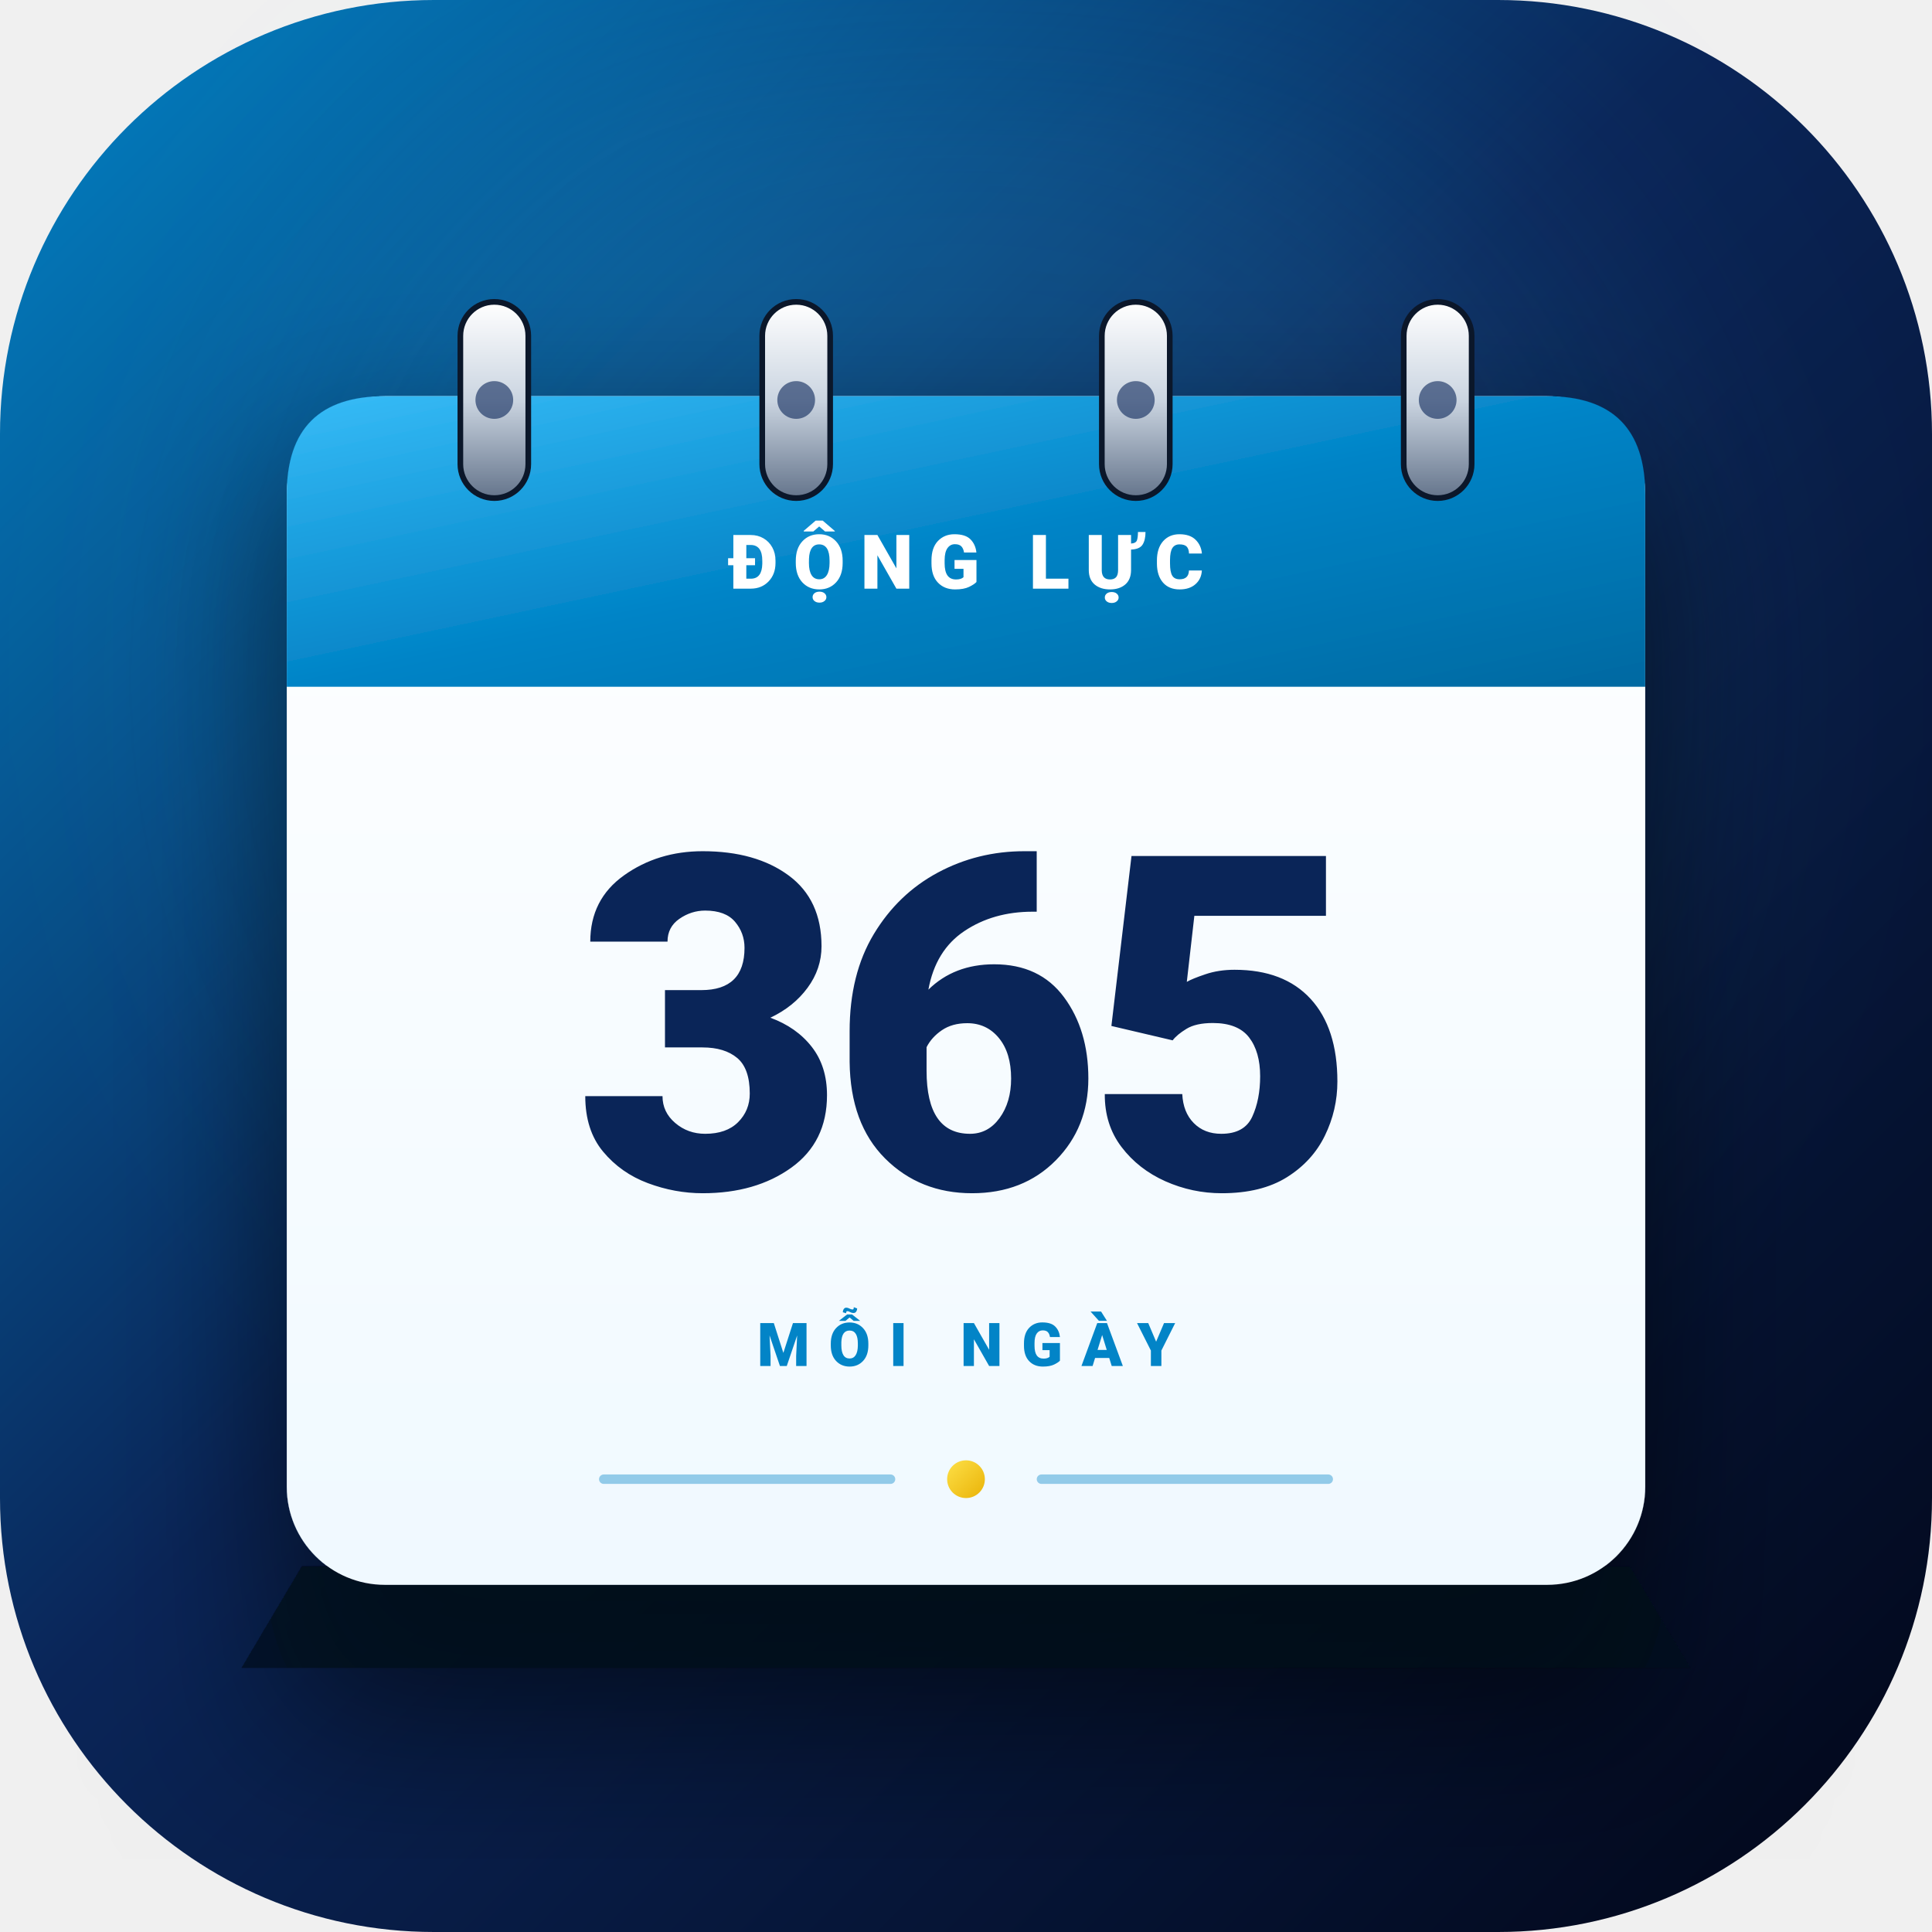
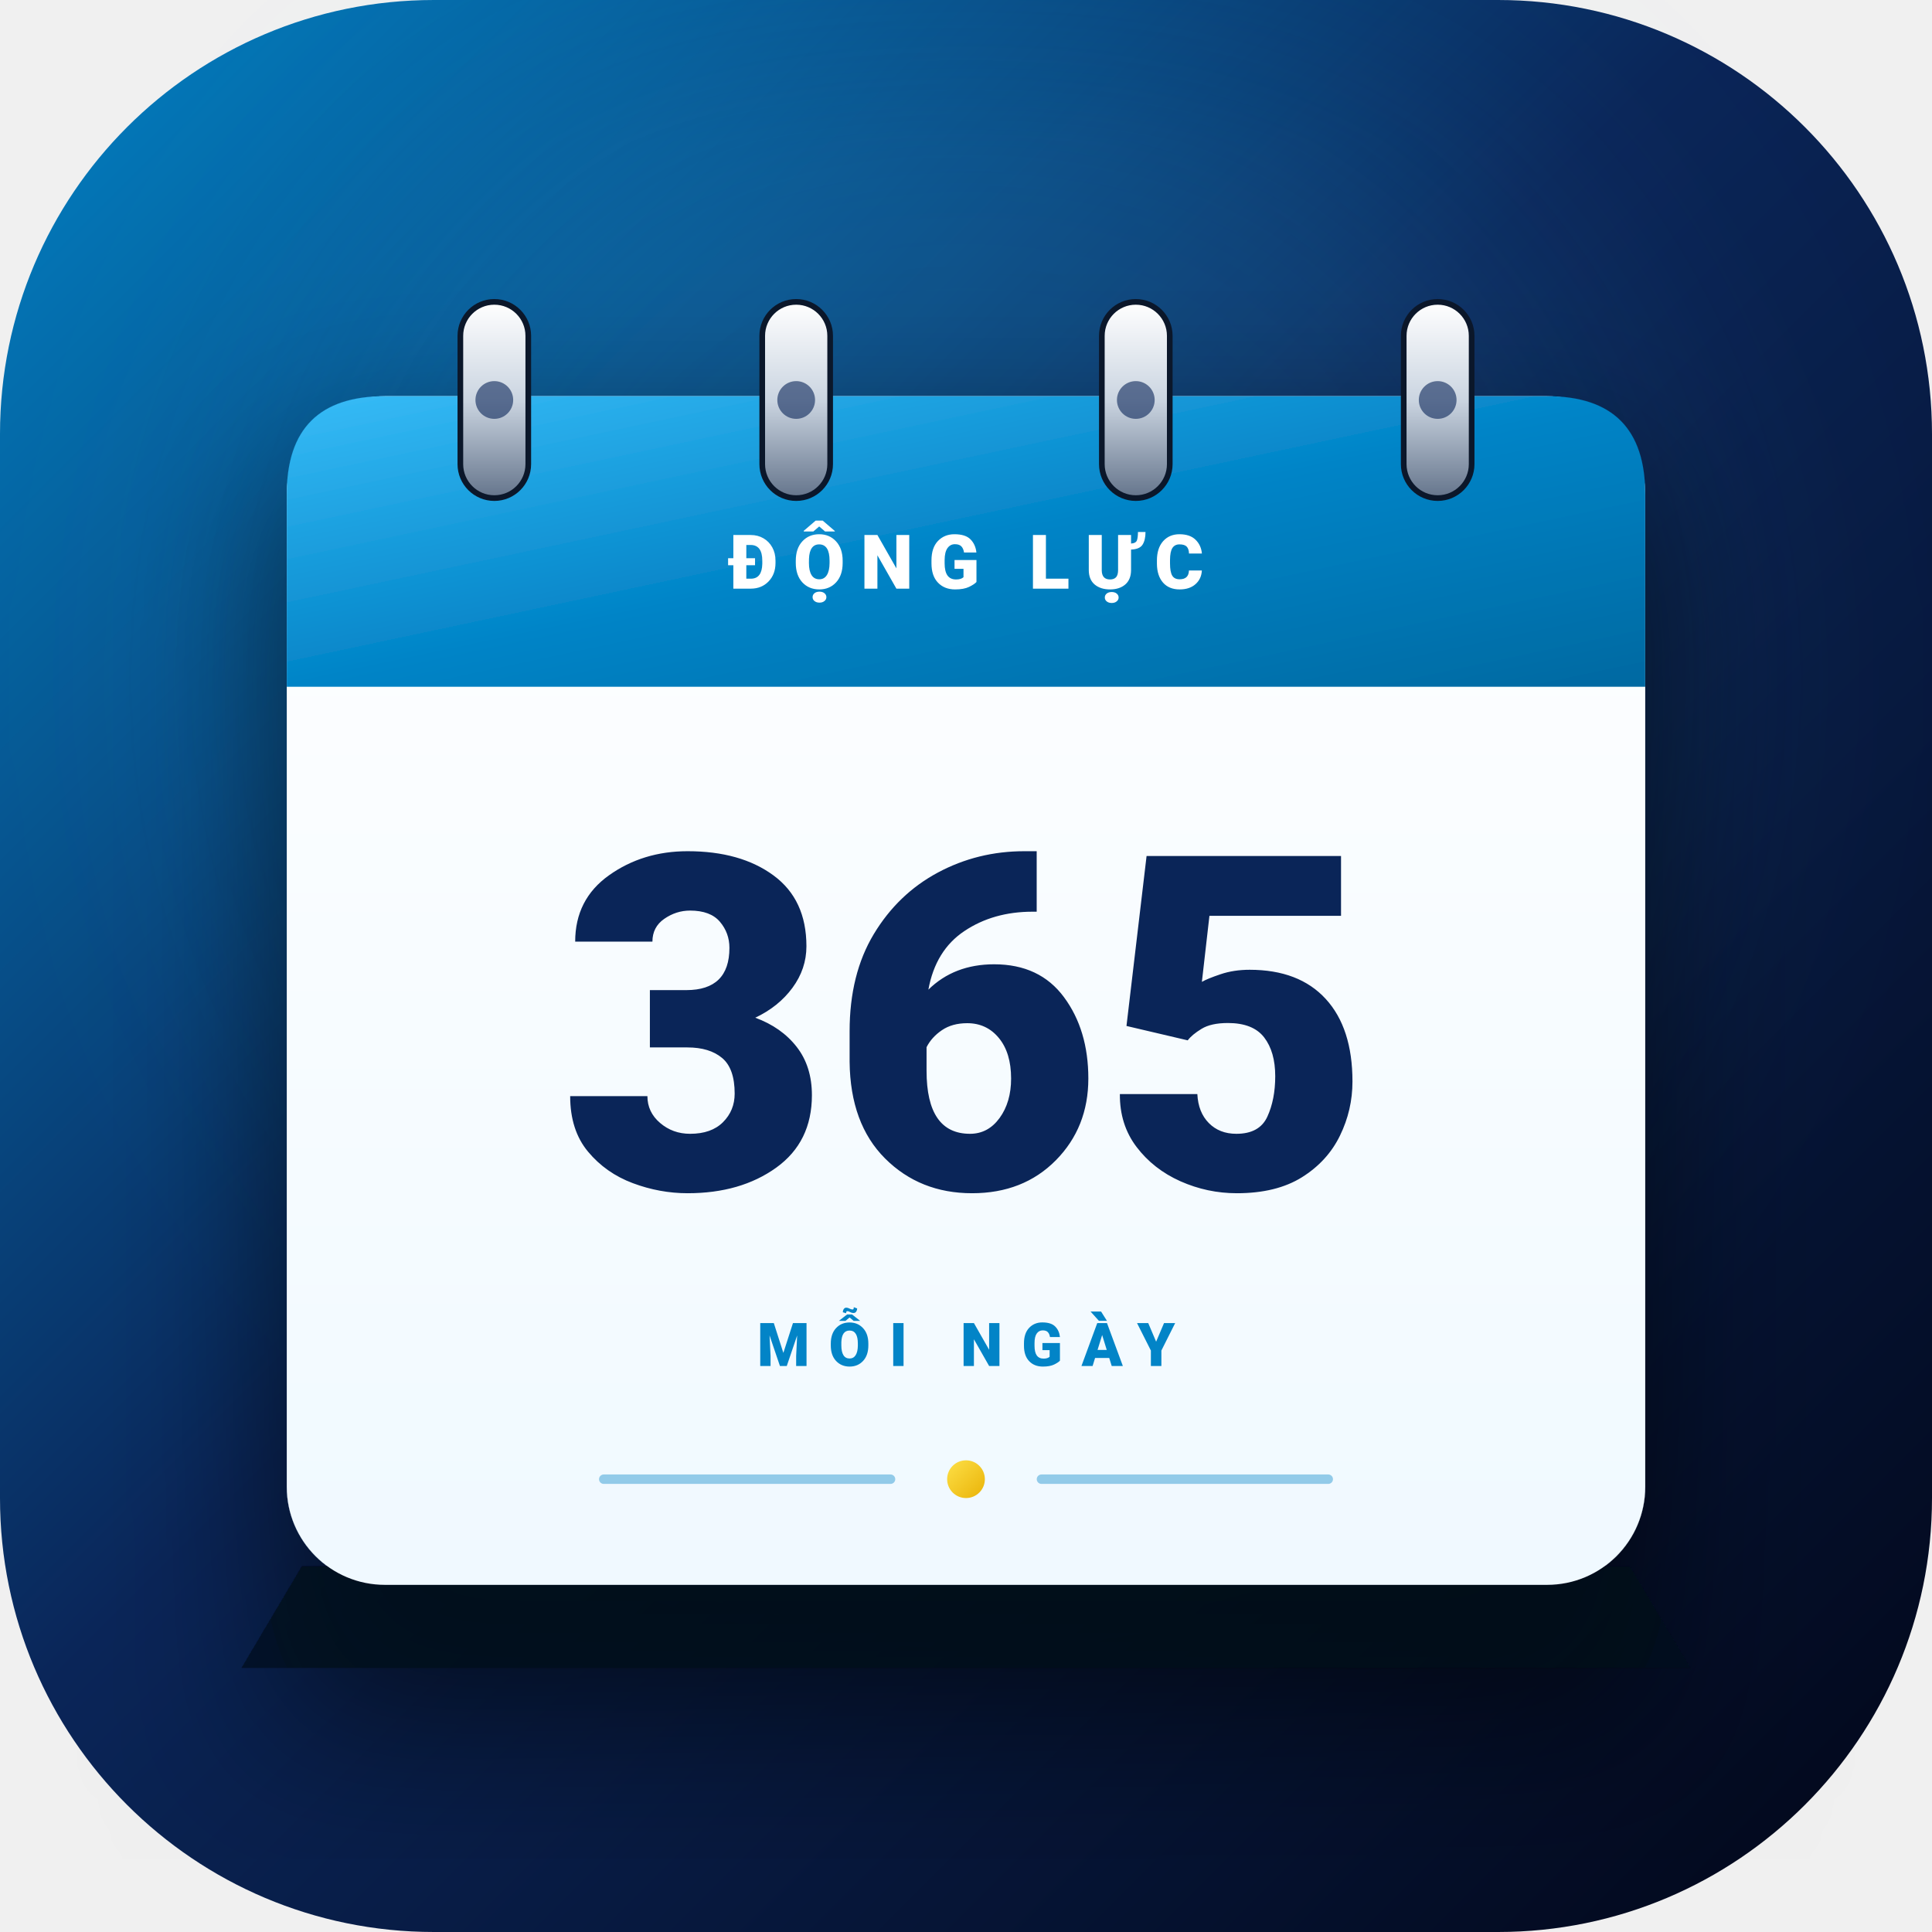
<svg xmlns="http://www.w3.org/2000/svg" viewBox="0 0 512 512" width="512" height="512">
  <defs>
    <linearGradient id="bgGrad" x1="0%" y1="0%" x2="100%" y2="100%">
      <stop offset="0%" stop-color="#0284c7" />
      <stop offset="45%" stop-color="#0a2558" />
      <stop offset="100%" stop-color="#020617" />
    </linearGradient>
    <linearGradient id="cardGrad" x1="0%" y1="0%" x2="0%" y2="100%">
      <stop offset="0%" stop-color="#ffffff" />
      <stop offset="100%" stop-color="#f0f9ff" />
    </linearGradient>
    <linearGradient id="oceanGrad" x1="0%" y1="0%" x2="100%" y2="100%">
      <stop offset="0%" stop-color="#38bdf8" />
      <stop offset="50%" stop-color="#0284c7" />
      <stop offset="100%" stop-color="#0369a1" />
    </linearGradient>
    <linearGradient id="goldGrad" x1="0%" y1="0%" x2="100%" y2="100%">
      <stop offset="0%" stop-color="#fde047" />
      <stop offset="100%" stop-color="#eab308" />
    </linearGradient>
    <linearGradient id="ringGrad" x1="0%" y1="0%" x2="0%" y2="100%">
      <stop offset="0%" stop-color="#ffffff" />
      <stop offset="50%" stop-color="#cbd5e1" />
      <stop offset="100%" stop-color="#64748b" />
    </linearGradient>
    <filter id="cardShadow" x="-15%" y="-15%" width="130%" height="130%">
      <feDropShadow dx="0" dy="18" stdDeviation="22" flood-color="#000000" flood-opacity="0.6" />
    </filter>
  </defs>
  <rect width="512" height="512" rx="115" fill="url(#bgGrad)" />
  <circle cx="256" cy="180" r="180" fill="#38bdf8" opacity="0.15" filter="blur(40px)" />
  <g filter="url(#cardShadow)">
    <path d="M 80 415 L 432 415 L 448 442 L 64 442 Z" fill="#030b1c" opacity="0.75" />
    <rect x="76" y="105" width="360" height="315" rx="26" fill="url(#cardGrad)" />
    <path d="M 76 131 Q 76 105 102 105 L 410 105 Q 436 105 436 131 L 436 182 L 76 182 Z" fill="url(#oceanGrad)" />
  </g>
  <g>
    <rect x="122" y="80" width="18" height="52" rx="9" fill="url(#ringGrad)" stroke="#0b172a" stroke-width="1.5" />
    <circle cx="131" cy="106" r="5" fill="#0a2558" opacity="0.6" />
    <rect x="202" y="80" width="18" height="52" rx="9" fill="url(#ringGrad)" stroke="#0b172a" stroke-width="1.5" />
    <circle cx="211" cy="106" r="5" fill="#0a2558" opacity="0.6" />
    <rect x="292" y="80" width="18" height="52" rx="9" fill="url(#ringGrad)" stroke="#0b172a" stroke-width="1.5" />
    <circle cx="301" cy="106" r="5" fill="#0a2558" opacity="0.6" />
    <rect x="372" y="80" width="18" height="52" rx="9" fill="url(#ringGrad)" stroke="#0b172a" stroke-width="1.5" />
    <circle cx="381" cy="106" r="5" fill="#0a2558" opacity="0.6" />
  </g>
  <text x="256" y="156" text-anchor="middle" fill="#ffffff" font-family="-apple-system, BlinkMacSystemFont, 'SF Pro Display', Roboto, sans-serif" font-size="20" font-weight="800" letter-spacing="4">ĐỘNG LỰC</text>
-   <text x="256" y="315" text-anchor="middle" fill="#0a2558" font-family="-apple-system, BlinkMacSystemFont, 'SF Pro Display', Roboto, sans-serif" font-size="124" font-weight="900" letter-spacing="-4">365</text>
+   <text x="256" y="315" text-anchor="middle" fill="#0a2558" font-family="-apple-system, BlinkMacSystemFont, 'SF Pro Display', 'Segoe UI', Roboto, sans-serif" font-size="124" font-weight="900" letter-spacing="0">365</text>
  <text x="256" y="362" text-anchor="middle" fill="#0284c7" font-family="-apple-system, BlinkMacSystemFont, 'SF Pro Display', Roboto, sans-serif" font-size="16" font-weight="800" letter-spacing="5">MỖI NGÀY</text>
  <circle cx="256" cy="392" r="5" fill="url(#goldGrad)" />
  <line x1="160" y1="392" x2="236" y2="392" stroke="#0284c7" stroke-width="2.5" stroke-linecap="round" opacity="0.4" />
  <line x1="276" y1="392" x2="352" y2="392" stroke="#0284c7" stroke-width="2.5" stroke-linecap="round" opacity="0.4" />
</svg>
